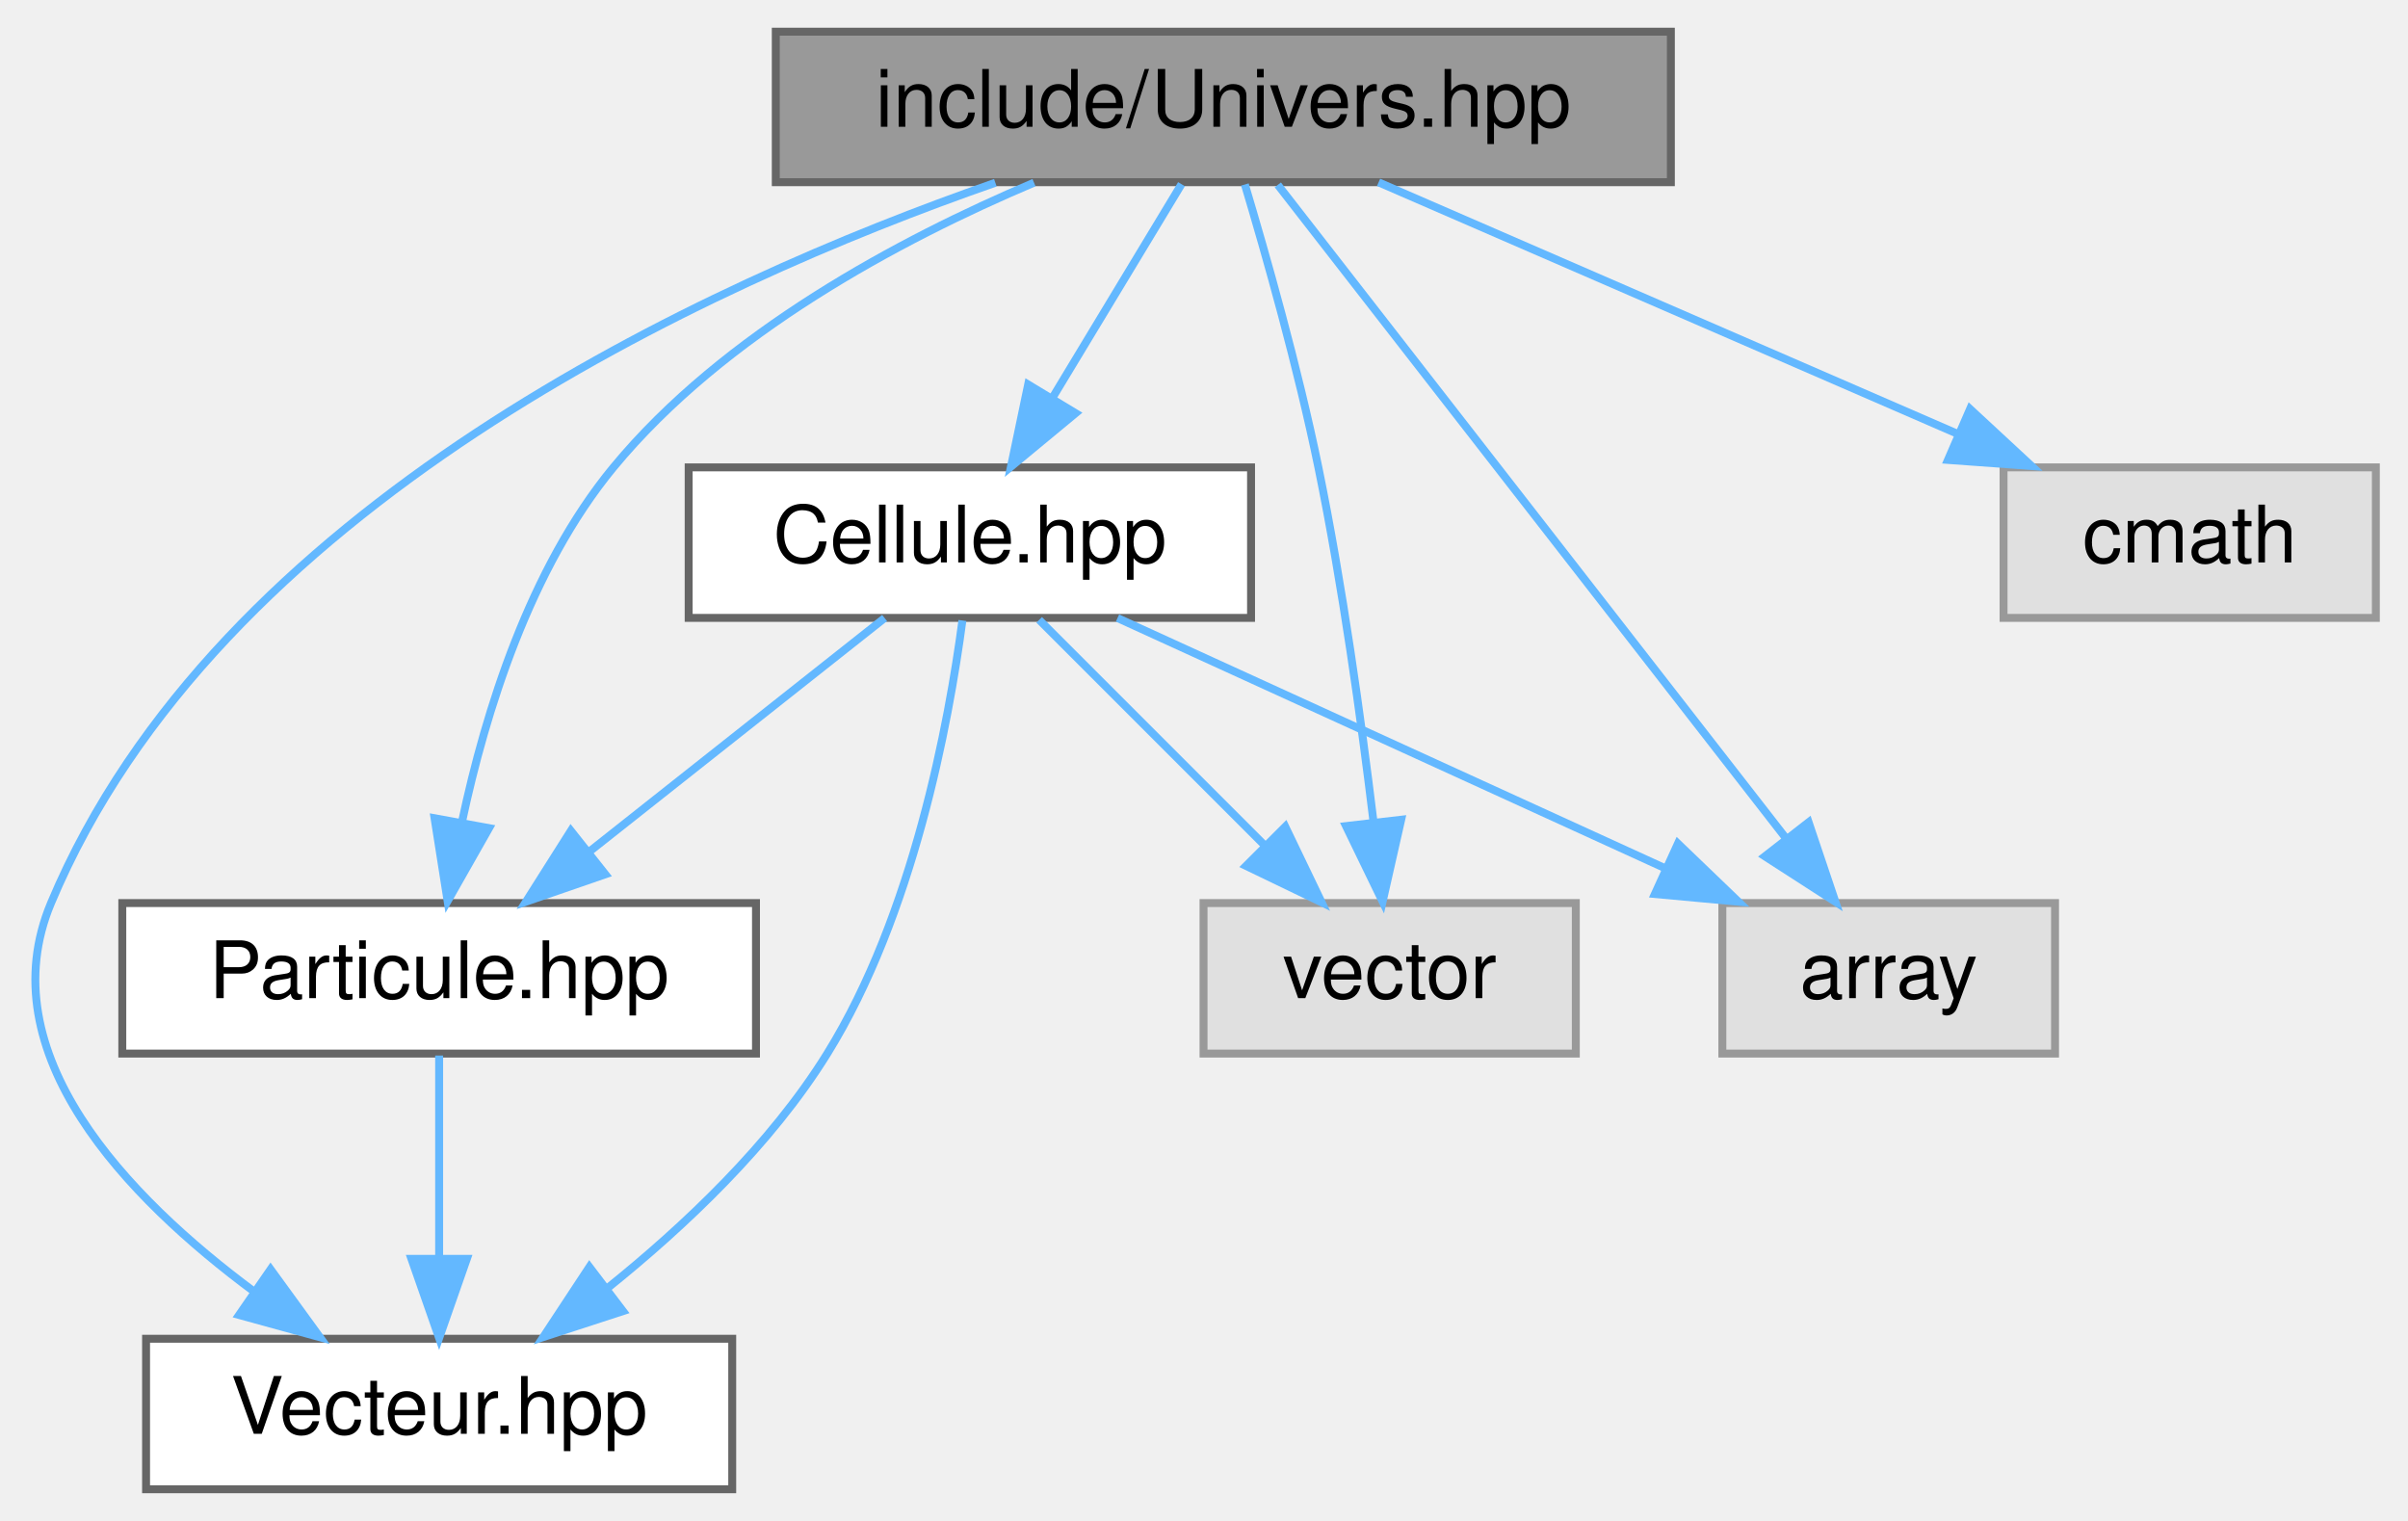
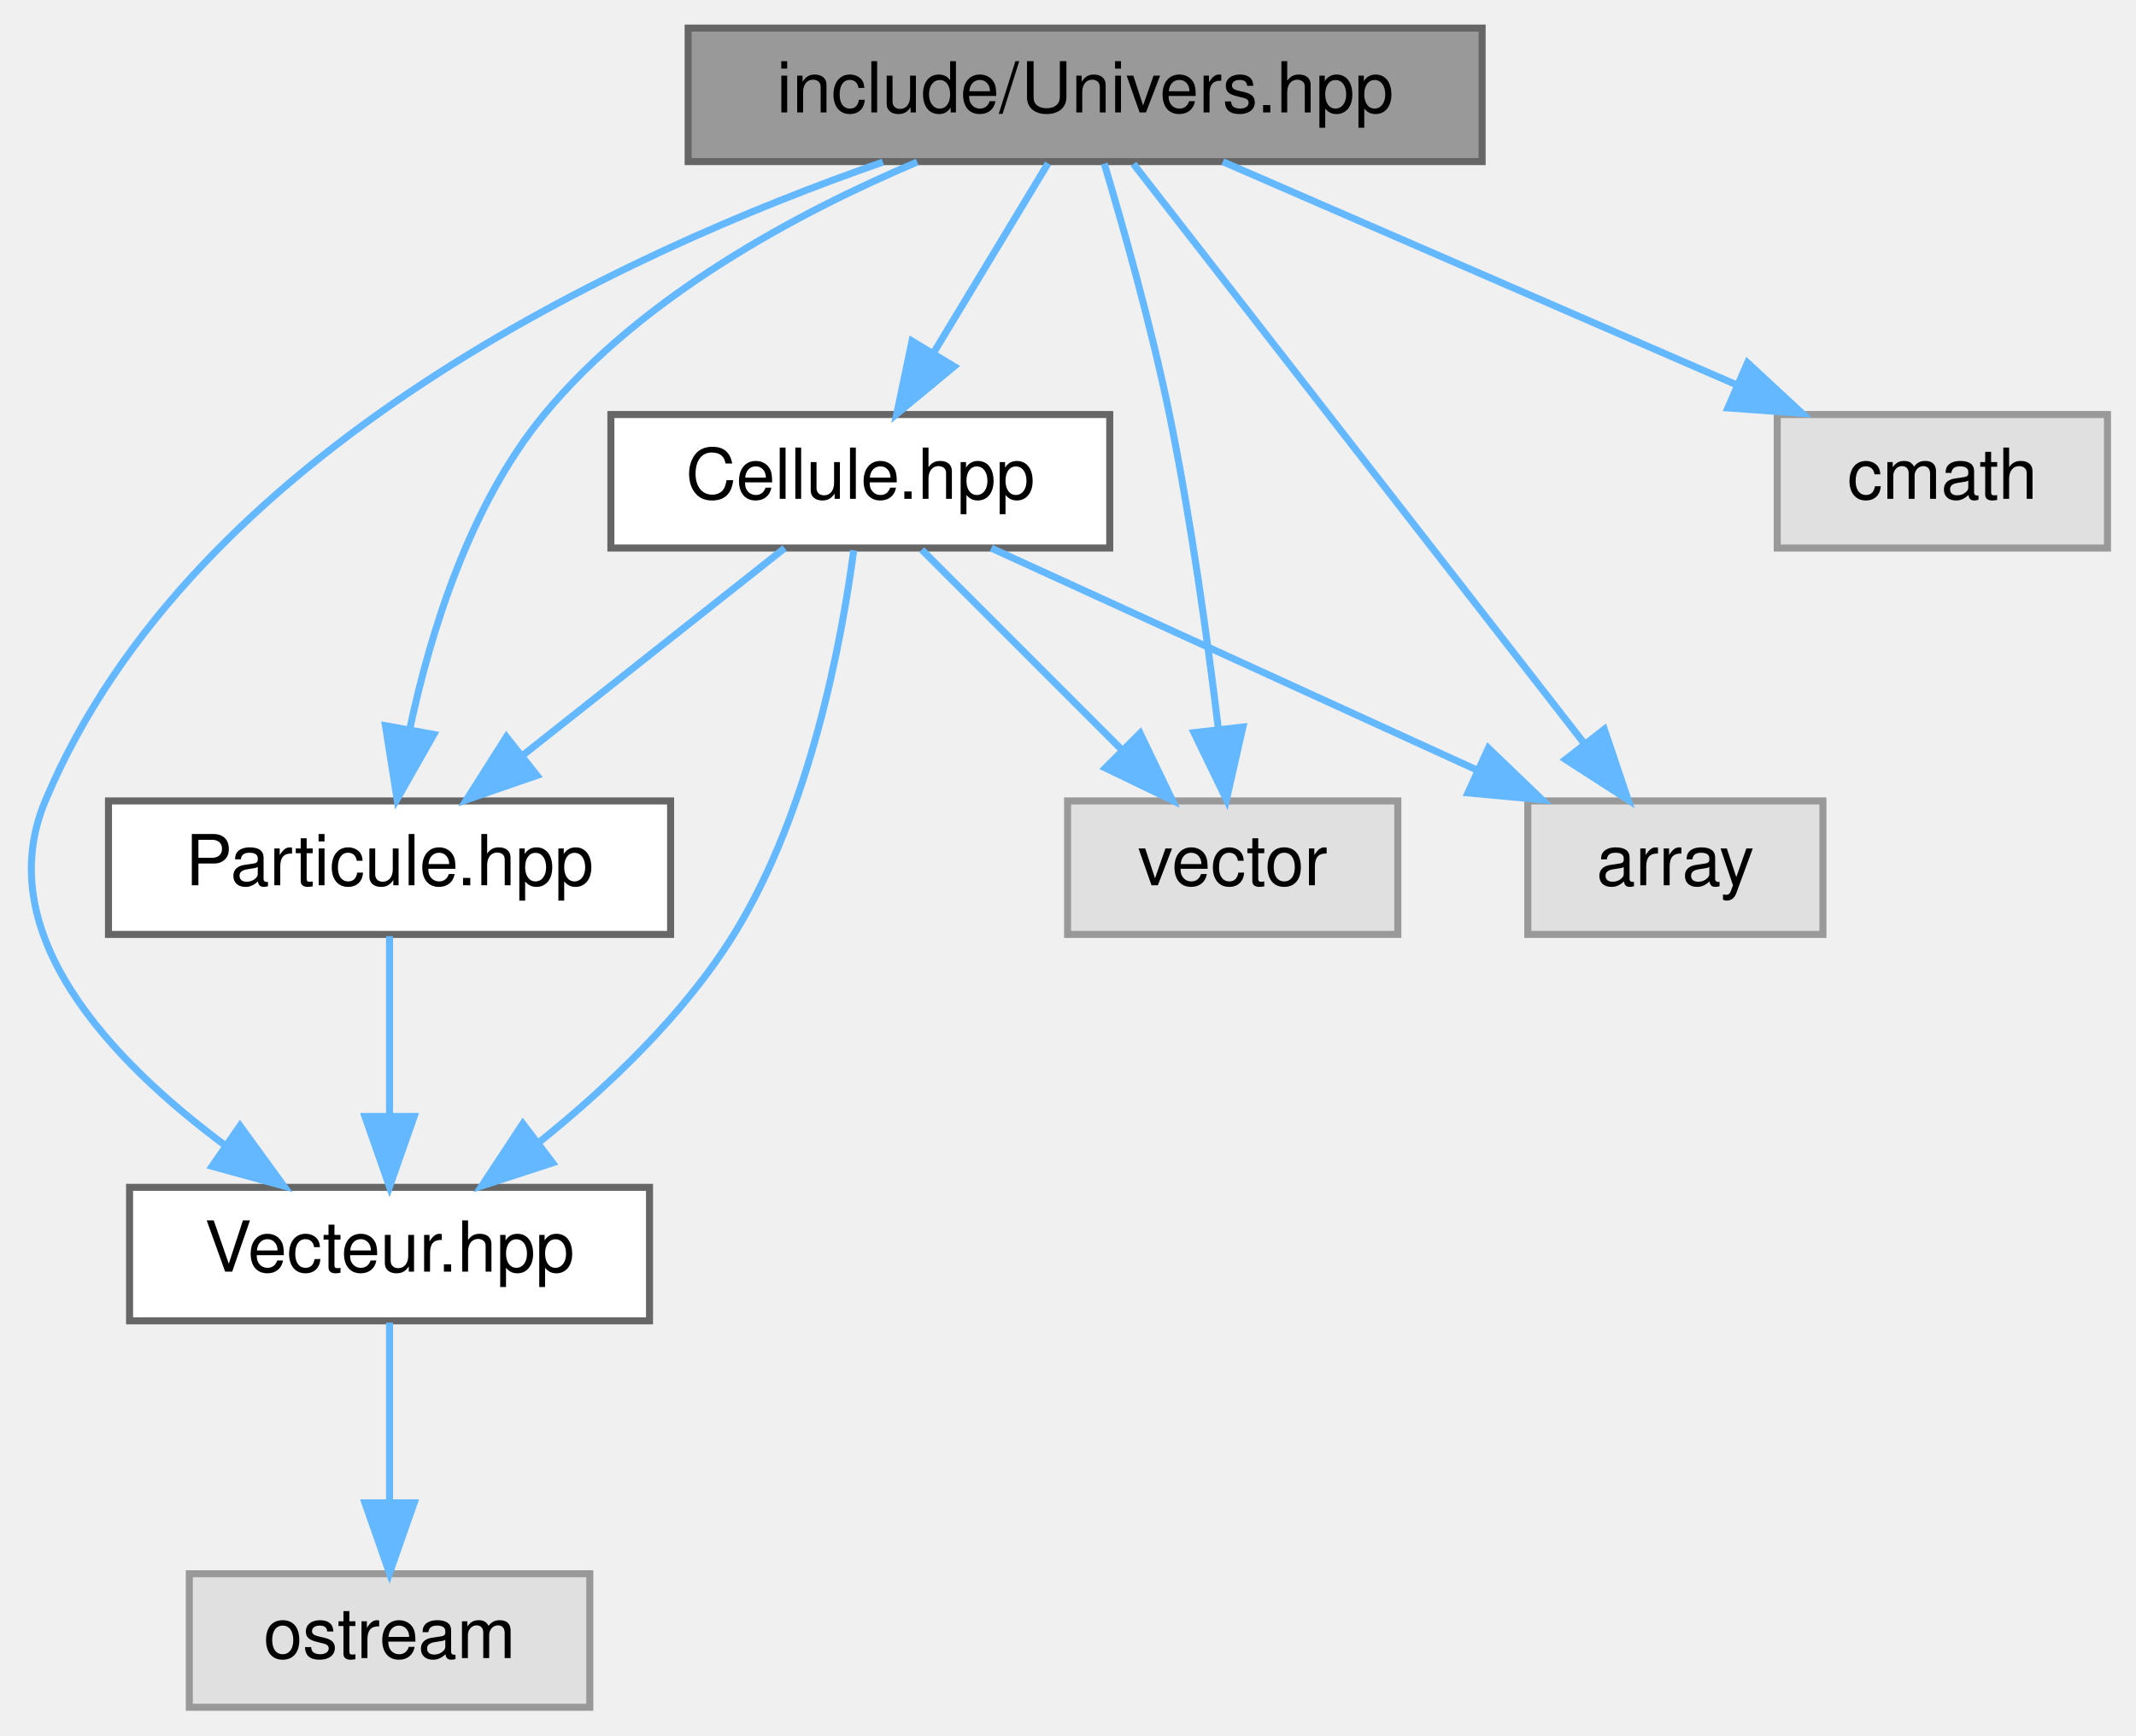
- <svg xmlns="http://www.w3.org/2000/svg" xmlns:xlink="http://www.w3.org/1999/xlink" width="304pt" height="192pt" viewBox="0.00 0.00 303.88 192.00">
-   <g id="graph0" class="graph" transform="scale(1 1) rotate(0) translate(4 188)">
+ <svg xmlns="http://www.w3.org/2000/svg" xmlns:xlink="http://www.w3.org/1999/xlink" width="304pt" height="247pt" viewBox="0.00 0.00 303.88 247.00">
+   <g id="graph0" class="graph" transform="scale(1 1) rotate(0) translate(4 243)">
    <g id="Node000001" class="node">
      <g id="a_Node000001">
        <a xlink:title="Définition de la classe Univers représentant le domaine de simulation.">
-           <polygon fill="#999999" stroke="#666666" points="206.88,-184 93.88,-184 93.88,-165 206.88,-165 206.88,-184" />
-           <text text-anchor="middle" x="150.38" y="-172" font-family="Helvetica,sans-Serif" font-size="10.00">include/Univers.hpp</text>
+           <polygon fill="#999999" stroke="#666666" points="206.88,-239 93.88,-239 93.88,-220 206.88,-220 206.88,-239" />
+           <text text-anchor="middle" x="150.38" y="-227" font-family="Helvetica,sans-Serif" font-size="10.00">include/Univers.hpp</text>
        </a>
      </g>
    </g>
    <g id="Node000002" class="node">
      <g id="a_Node000002">
        <a xlink:href="Vecteur_8hpp.html" target="_top" xlink:title="Définition de la classe Vecteur.">
-           <polygon fill="white" stroke="#666666" points="88.38,-19 14.38,-19 14.38,0 88.38,0 88.38,-19" />
-           <text text-anchor="middle" x="51.38" y="-7" font-family="Helvetica,sans-Serif" font-size="10.00">Vecteur.hpp</text>
+           <polygon fill="white" stroke="#666666" points="88.38,-74 14.38,-74 14.38,-55 88.38,-55 88.38,-74" />
+           <text text-anchor="middle" x="51.38" y="-62" font-family="Helvetica,sans-Serif" font-size="10.00">Vecteur.hpp</text>
        </a>
      </g>
    </g>
    <g id="edge1_Node000001_Node000002" class="edge">
      <g id="a_edge1_Node000001_Node000002">
        <a xlink:title=" ">
-           <path fill="none" stroke="#63b8ff" d="M121.6,-164.93C84.81,-152.11 23.34,-123.96 2.38,-74 -5.55,-55.08 11.87,-36.91 28.1,-24.89" />
-           <polygon fill="#63b8ff" stroke="#63b8ff" points="30.1,-27.76 36.33,-19.19 26.12,-22 30.1,-27.76" />
-         </a>
-       </g>
-     </g>
-     <g id="Node000003" class="node">
-       <g id="a_Node000003">
-         <a xlink:href="Particule_8hpp.html" target="_top" xlink:title="Définition de la classe Particule représentant une particule physique.">
-           <polygon fill="white" stroke="#666666" points="91.38,-74 11.38,-74 11.38,-55 91.38,-55 91.38,-74" />
-           <text text-anchor="middle" x="51.38" y="-62" font-family="Helvetica,sans-Serif" font-size="10.00">Particule.hpp</text>
-         </a>
-       </g>
-     </g>
-     <g id="edge2_Node000001_Node000003" class="edge">
-       <g id="a_edge2_Node000001_Node000003">
-         <a xlink:title=" ">
-           <path fill="none" stroke="#63b8ff" d="M126.48,-164.94C109.51,-157.75 87.34,-145.91 73.38,-129 62.82,-116.21 57.21,-98.04 54.3,-84.41" />
-           <polygon fill="#63b8ff" stroke="#63b8ff" points="57.68,-83.46 52.45,-74.25 50.8,-84.71 57.68,-83.46" />
+           <path fill="none" stroke="#63b8ff" d="M121.6,-219.93C84.81,-207.11 23.34,-178.96 2.38,-129 -5.55,-110.08 11.87,-91.91 28.1,-79.89" />
+           <polygon fill="#63b8ff" stroke="#63b8ff" points="30.1,-82.76 36.33,-74.19 26.12,-77 30.1,-82.76" />
        </a>
      </g>
    </g>
    <g id="Node000004" class="node">
      <g id="a_Node000004">
-         <a xlink:href="Cellule_8hpp.html" target="_top" xlink:title="Définition de la classe Cellule représentant une cellule du maillage spatial.">
-           <polygon fill="white" stroke="#666666" points="153.88,-129 82.88,-129 82.88,-110 153.88,-110 153.88,-129" />
-           <text text-anchor="middle" x="118.38" y="-117" font-family="Helvetica,sans-Serif" font-size="10.00">Cellule.hpp</text>
+         <a xlink:href="Particule_8hpp.html" target="_top" xlink:title="Définition de la classe Particule représentant une particule physique.">
+           <polygon fill="white" stroke="#666666" points="91.38,-129 11.38,-129 11.38,-110 91.38,-110 91.38,-129" />
+           <text text-anchor="middle" x="51.38" y="-117" font-family="Helvetica,sans-Serif" font-size="10.00">Particule.hpp</text>
        </a>
      </g>
    </g>
-     <g id="edge4_Node000001_Node000004" class="edge">
-       <g id="a_edge4_Node000001_Node000004">
+     <g id="edge3_Node000001_Node000004" class="edge">
+       <g id="a_edge3_Node000001_Node000004">
        <a xlink:title=" ">
-           <path fill="none" stroke="#63b8ff" d="M145.1,-164.75C140.67,-157.42 134.22,-146.73 128.76,-137.7" />
-           <polygon fill="#63b8ff" stroke="#63b8ff" points="131.73,-135.84 123.57,-129.09 125.74,-139.46 131.73,-135.84" />
+           <path fill="none" stroke="#63b8ff" d="M126.48,-219.94C109.51,-212.75 87.34,-200.91 73.38,-184 62.82,-171.21 57.21,-153.04 54.3,-139.41" />
+           <polygon fill="#63b8ff" stroke="#63b8ff" points="57.68,-138.46 52.45,-129.25 50.8,-139.71 57.68,-138.46" />
        </a>
      </g>
    </g>
    <g id="Node000005" class="node">
      <g id="a_Node000005">
-         <a xlink:title=" ">
-           <polygon fill="#e0e0e0" stroke="#999999" points="194.88,-74 147.88,-74 147.88,-55 194.88,-55 194.88,-74" />
-           <text text-anchor="middle" x="171.38" y="-62" font-family="Helvetica,sans-Serif" font-size="10.00">vector</text>
+         <a xlink:href="Cellule_8hpp.html" target="_top" xlink:title="Définition de la classe Cellule représentant une cellule du maillage spatial.">
+           <polygon fill="white" stroke="#666666" points="153.88,-184 82.88,-184 82.88,-165 153.88,-165 153.88,-184" />
+           <text text-anchor="middle" x="118.38" y="-172" font-family="Helvetica,sans-Serif" font-size="10.00">Cellule.hpp</text>
        </a>
      </g>
    </g>
-     <g id="edge9_Node000001_Node000005" class="edge">
-       <g id="a_edge9_Node000001_Node000005">
+     <g id="edge5_Node000001_Node000005" class="edge">
+       <g id="a_edge5_Node000001_Node000005">
        <a xlink:title=" ">
-           <path fill="none" stroke="#63b8ff" d="M153.1,-164.71C155.77,-155.79 159.81,-141.54 162.38,-129 165.43,-114.13 167.78,-97.1 169.32,-84.42" />
-           <polygon fill="#63b8ff" stroke="#63b8ff" points="172.83,-84.52 170.49,-74.19 165.87,-83.72 172.83,-84.52" />
+           <path fill="none" stroke="#63b8ff" d="M145.1,-219.75C140.67,-212.42 134.22,-201.73 128.76,-192.7" />
+           <polygon fill="#63b8ff" stroke="#63b8ff" points="131.73,-190.84 123.57,-184.09 125.74,-194.46 131.73,-190.84" />
        </a>
      </g>
    </g>
    <g id="Node000006" class="node">
      <g id="a_Node000006">
        <a xlink:title=" ">
-           <polygon fill="#e0e0e0" stroke="#999999" points="255.38,-74 213.38,-74 213.38,-55 255.38,-55 255.38,-74" />
-           <text text-anchor="middle" x="234.38" y="-62" font-family="Helvetica,sans-Serif" font-size="10.00">array</text>
+           <polygon fill="#e0e0e0" stroke="#999999" points="194.88,-129 147.88,-129 147.88,-110 194.88,-110 194.88,-129" />
+           <text text-anchor="middle" x="171.38" y="-117" font-family="Helvetica,sans-Serif" font-size="10.00">vector</text>
        </a>
      </g>
    </g>
    <g id="edge10_Node000001_Node000006" class="edge">
      <g id="a_edge10_Node000001_Node000006">
        <a xlink:title=" ">
-           <path fill="none" stroke="#63b8ff" d="M157.26,-164.66C171.29,-146.61 203.44,-105.28 221.49,-82.08" />
-           <polygon fill="#63b8ff" stroke="#63b8ff" points="224.27,-84.2 227.65,-74.16 218.75,-79.9 224.27,-84.2" />
+           <path fill="none" stroke="#63b8ff" d="M153.1,-219.71C155.77,-210.79 159.81,-196.54 162.38,-184 165.43,-169.13 167.78,-152.1 169.32,-139.42" />
+           <polygon fill="#63b8ff" stroke="#63b8ff" points="172.83,-139.52 170.49,-129.19 165.87,-138.72 172.83,-139.52" />
        </a>
      </g>
    </g>
    <g id="Node000007" class="node">
      <g id="a_Node000007">
        <a xlink:title=" ">
-           <polygon fill="#e0e0e0" stroke="#999999" points="295.88,-129 248.88,-129 248.88,-110 295.88,-110 295.88,-129" />
-           <text text-anchor="middle" x="272.38" y="-117" font-family="Helvetica,sans-Serif" font-size="10.00">cmath</text>
+           <polygon fill="#e0e0e0" stroke="#999999" points="255.38,-129 213.38,-129 213.38,-110 255.38,-110 255.38,-129" />
+           <text text-anchor="middle" x="234.38" y="-117" font-family="Helvetica,sans-Serif" font-size="10.00">array</text>
        </a>
      </g>
    </g>
    <g id="edge11_Node000001_Node000007" class="edge">
      <g id="a_edge11_Node000001_Node000007">
        <a xlink:title=" ">
-           <path fill="none" stroke="#63b8ff" d="M169.98,-164.98C189.7,-156.42 220.34,-143.11 242.97,-133.28" />
-           <polygon fill="#63b8ff" stroke="#63b8ff" points="244.65,-136.37 252.42,-129.17 241.86,-129.94 244.65,-136.37" />
+           <path fill="none" stroke="#63b8ff" d="M157.26,-219.66C171.29,-201.61 203.44,-160.28 221.49,-137.08" />
+           <polygon fill="#63b8ff" stroke="#63b8ff" points="224.27,-139.2 227.65,-129.16 218.75,-134.9 224.27,-139.2" />
        </a>
      </g>
    </g>
-     <g id="edge3_Node000003_Node000002" class="edge">
-       <g id="a_edge3_Node000003_Node000002">
+     <g id="Node000008" class="node">
+       <g id="a_Node000008">
+         <a xlink:title=" ">
+           <polygon fill="#e0e0e0" stroke="#999999" points="295.88,-184 248.88,-184 248.88,-165 295.88,-165 295.88,-184" />
+           <text text-anchor="middle" x="272.38" y="-172" font-family="Helvetica,sans-Serif" font-size="10.00">cmath</text>
+         </a>
+       </g>
+     </g>
+     <g id="edge12_Node000001_Node000008" class="edge">
+       <g id="a_edge12_Node000001_Node000008">
+         <a xlink:title=" ">
+           <path fill="none" stroke="#63b8ff" d="M169.98,-219.98C189.7,-211.42 220.34,-198.11 242.97,-188.28" />
+           <polygon fill="#63b8ff" stroke="#63b8ff" points="244.65,-191.37 252.42,-184.17 241.86,-184.94 244.65,-191.37" />
+         </a>
+       </g>
+     </g>
+     <g id="Node000003" class="node">
+       <g id="a_Node000003">
+         <a xlink:title=" ">
+           <polygon fill="#e0e0e0" stroke="#999999" points="79.88,-19 22.88,-19 22.88,0 79.88,0 79.88,-19" />
+           <text text-anchor="middle" x="51.38" y="-7" font-family="Helvetica,sans-Serif" font-size="10.00">ostream</text>
+         </a>
+       </g>
+     </g>
+     <g id="edge2_Node000002_Node000003" class="edge">
+       <g id="a_edge2_Node000002_Node000003">
        <a xlink:title=" ">
          <path fill="none" stroke="#63b8ff" d="M51.38,-54.75C51.38,-47.8 51.38,-37.85 51.38,-29.13" />
          <polygon fill="#63b8ff" stroke="#63b8ff" points="54.88,-29.09 51.38,-19.09 47.88,-29.09 54.88,-29.09" />
        </a>
      </g>
    </g>
-     <g id="edge5_Node000004_Node000002" class="edge">
-       <g id="a_edge5_Node000004_Node000002">
+     <g id="edge4_Node000004_Node000002" class="edge">
+       <g id="a_edge4_Node000004_Node000002">
        <a xlink:title=" ">
-           <path fill="none" stroke="#63b8ff" d="M117.44,-109.67C115.73,-96.8 111.25,-72.53 100.38,-55 93.27,-43.52 82.35,-33.2 72.63,-25.39" />
-           <polygon fill="#63b8ff" stroke="#63b8ff" points="74.59,-22.49 64.52,-19.21 70.35,-28.06 74.59,-22.49" />
+           <path fill="none" stroke="#63b8ff" d="M51.38,-109.75C51.38,-102.8 51.38,-92.85 51.38,-84.13" />
+           <polygon fill="#63b8ff" stroke="#63b8ff" points="54.88,-84.09 51.38,-74.09 47.88,-84.09 54.88,-84.09" />
        </a>
      </g>
    </g>
-     <g id="edge6_Node000004_Node000003" class="edge">
-       <g id="a_edge6_Node000004_Node000003">
+     <g id="edge6_Node000005_Node000002" class="edge">
+       <g id="a_edge6_Node000005_Node000002">
        <a xlink:title=" ">
-           <path fill="none" stroke="#63b8ff" d="M107.62,-109.98C97.62,-102.07 82.5,-90.11 70.45,-80.58" />
-           <polygon fill="#63b8ff" stroke="#63b8ff" points="72.36,-77.63 62.34,-74.17 68.01,-83.12 72.36,-77.63" />
+           <path fill="none" stroke="#63b8ff" d="M117.44,-164.67C115.73,-151.8 111.25,-127.53 100.38,-110 93.27,-98.52 82.35,-88.2 72.63,-80.39" />
+           <polygon fill="#63b8ff" stroke="#63b8ff" points="74.59,-77.49 64.52,-74.21 70.35,-83.06 74.59,-77.49" />
        </a>
      </g>
    </g>
-     <g id="edge7_Node000004_Node000005" class="edge">
-       <g id="a_edge7_Node000004_Node000005">
+     <g id="edge7_Node000005_Node000004" class="edge">
+       <g id="a_edge7_Node000005_Node000004">
        <a xlink:title=" ">
-           <path fill="none" stroke="#63b8ff" d="M127.13,-109.75C134.85,-102.03 146.29,-90.6 155.6,-81.28" />
-           <polygon fill="#63b8ff" stroke="#63b8ff" points="158.2,-83.64 162.79,-74.09 153.25,-78.69 158.2,-83.64" />
+           <path fill="none" stroke="#63b8ff" d="M107.62,-164.98C97.62,-157.07 82.5,-145.11 70.45,-135.58" />
+           <polygon fill="#63b8ff" stroke="#63b8ff" points="72.36,-132.63 62.34,-129.17 68.01,-138.12 72.36,-132.63" />
        </a>
      </g>
    </g>
-     <g id="edge8_Node000004_Node000006" class="edge">
-       <g id="a_edge8_Node000004_Node000006">
+     <g id="edge8_Node000005_Node000006" class="edge">
+       <g id="a_edge8_Node000005_Node000006">
        <a xlink:title=" ">
-           <path fill="none" stroke="#63b8ff" d="M137.02,-109.98C155.68,-101.46 184.63,-88.23 206.12,-78.41" />
-           <polygon fill="#63b8ff" stroke="#63b8ff" points="207.77,-81.51 215.41,-74.17 204.86,-75.14 207.77,-81.51" />
+           <path fill="none" stroke="#63b8ff" d="M127.13,-164.75C134.85,-157.03 146.29,-145.6 155.6,-136.28" />
+           <polygon fill="#63b8ff" stroke="#63b8ff" points="158.2,-138.64 162.79,-129.09 153.25,-133.69 158.2,-138.64" />
+         </a>
+       </g>
+     </g>
+     <g id="edge9_Node000005_Node000007" class="edge">
+       <g id="a_edge9_Node000005_Node000007">
+         <a xlink:title=" ">
+           <path fill="none" stroke="#63b8ff" d="M137.02,-164.98C155.68,-156.46 184.63,-143.23 206.12,-133.41" />
+           <polygon fill="#63b8ff" stroke="#63b8ff" points="207.77,-136.51 215.41,-129.17 204.86,-130.14 207.77,-136.51" />
        </a>
      </g>
    </g>
  </g>
</svg>
